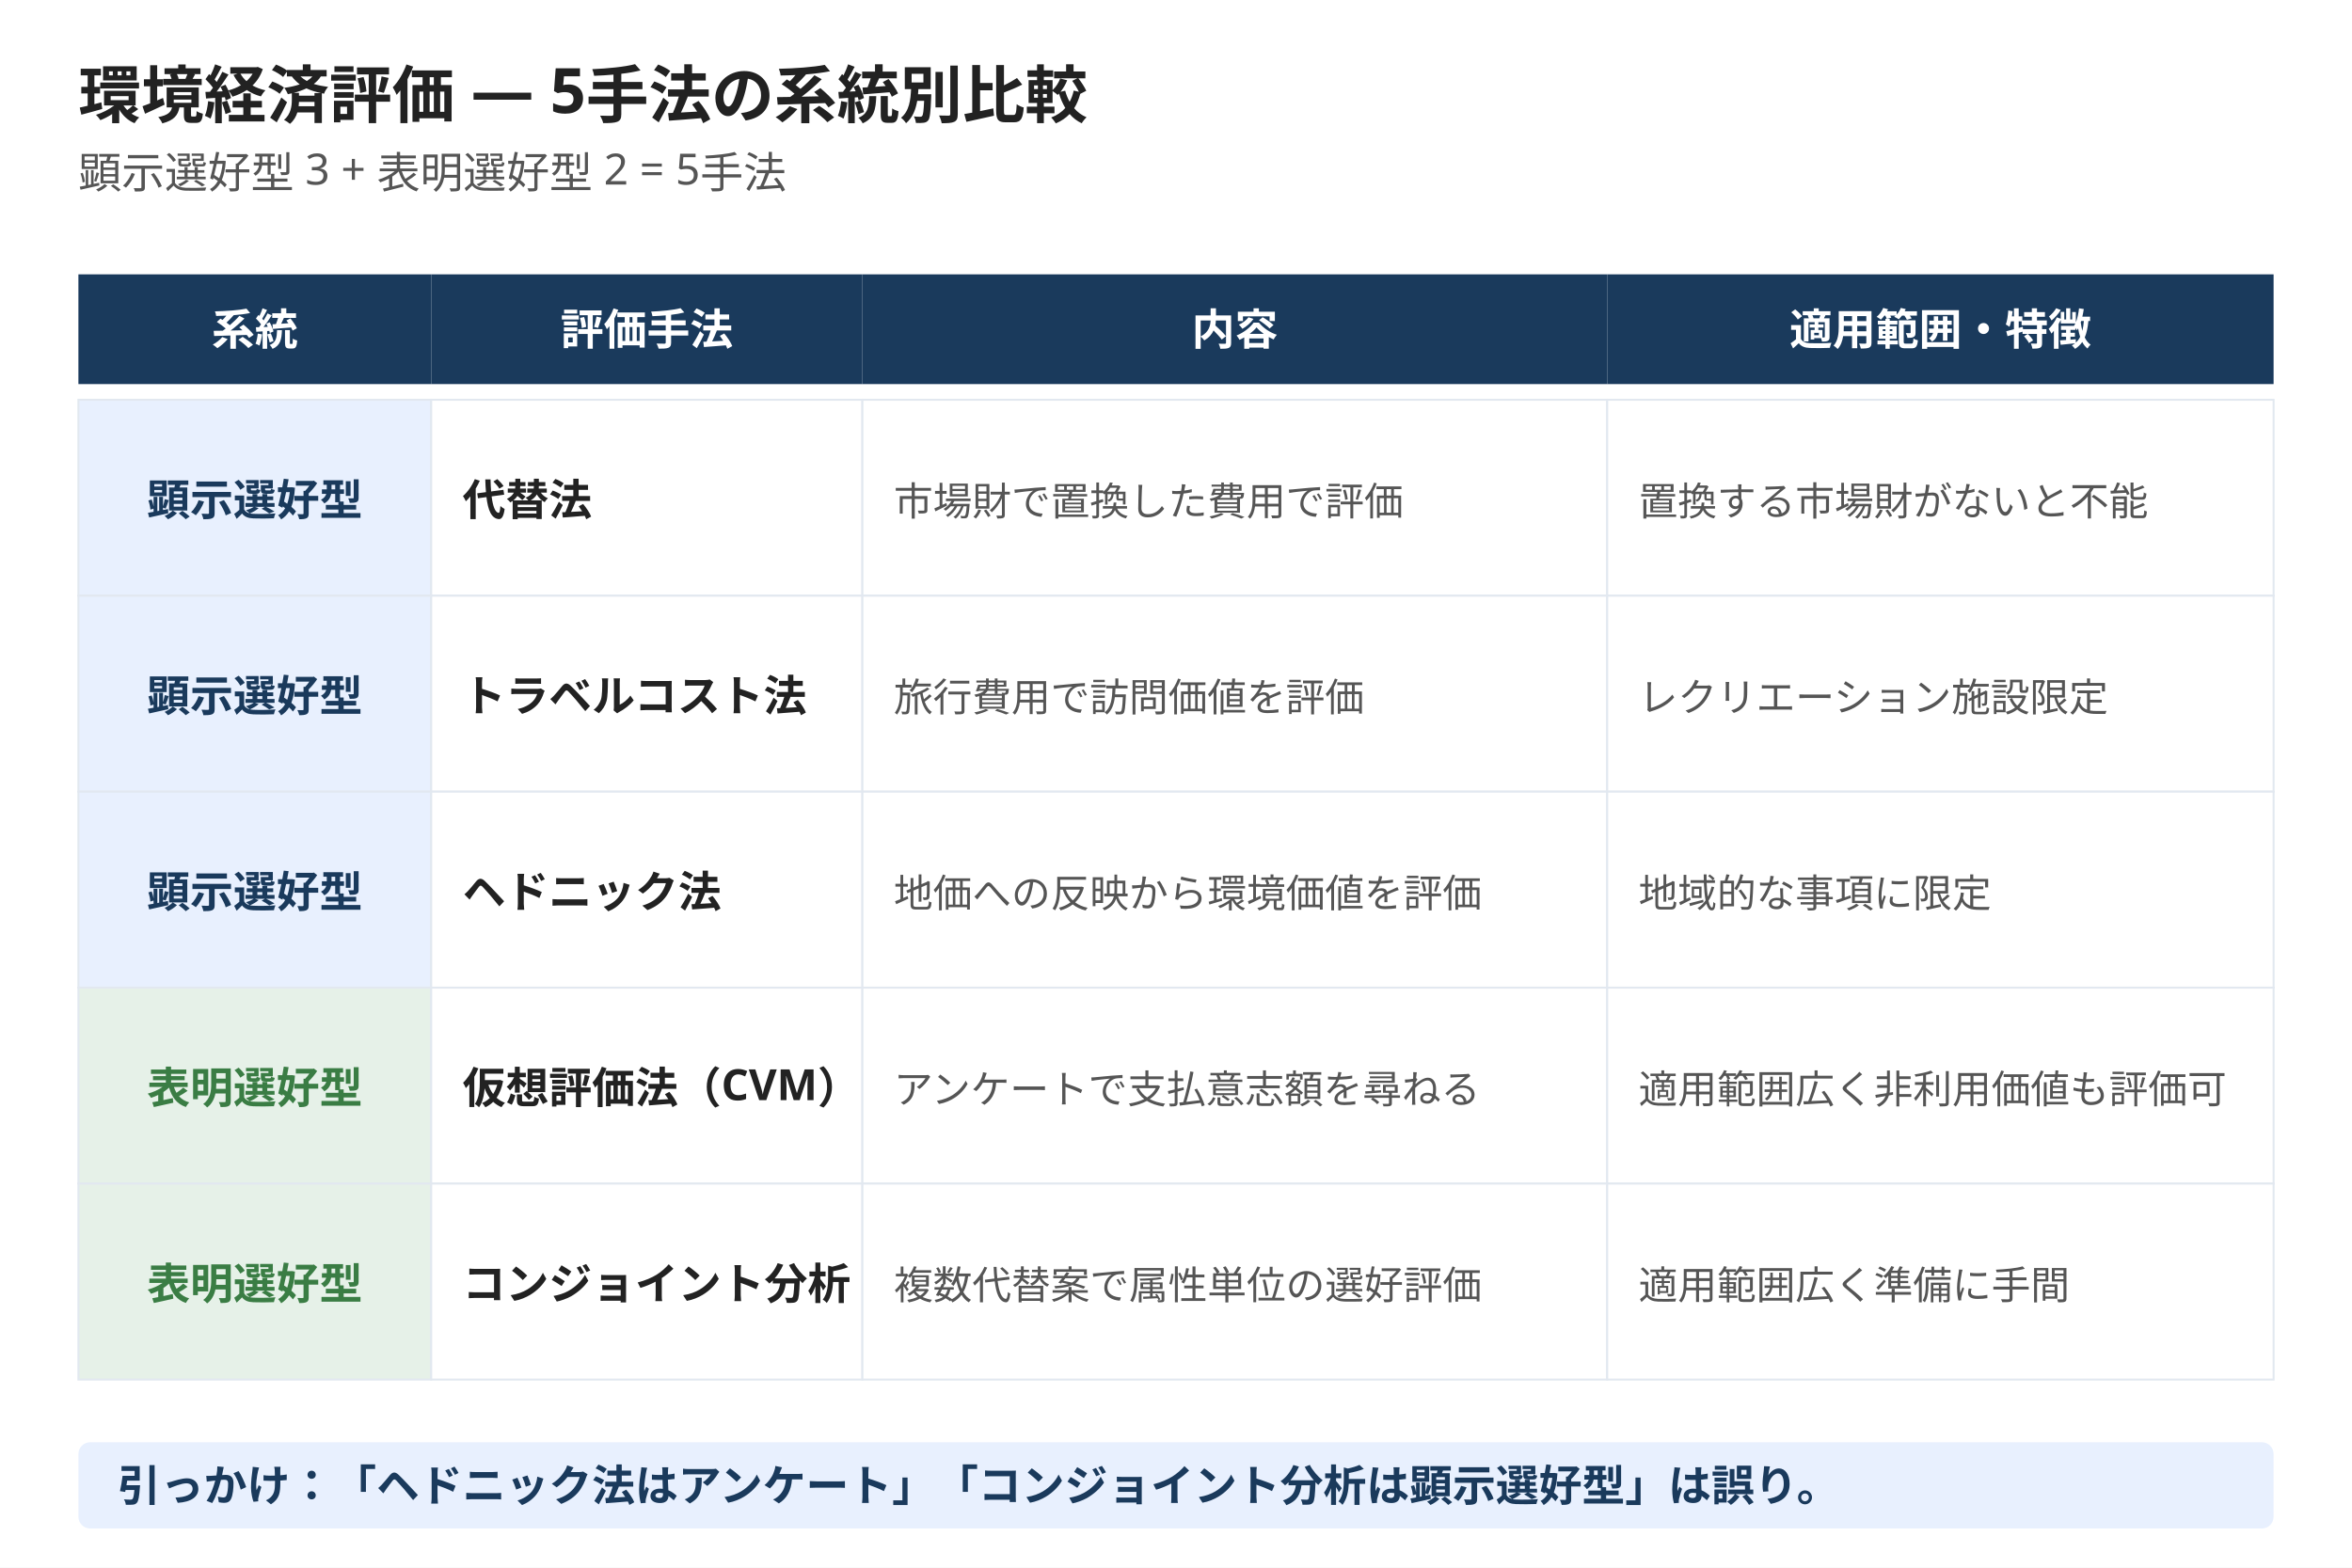
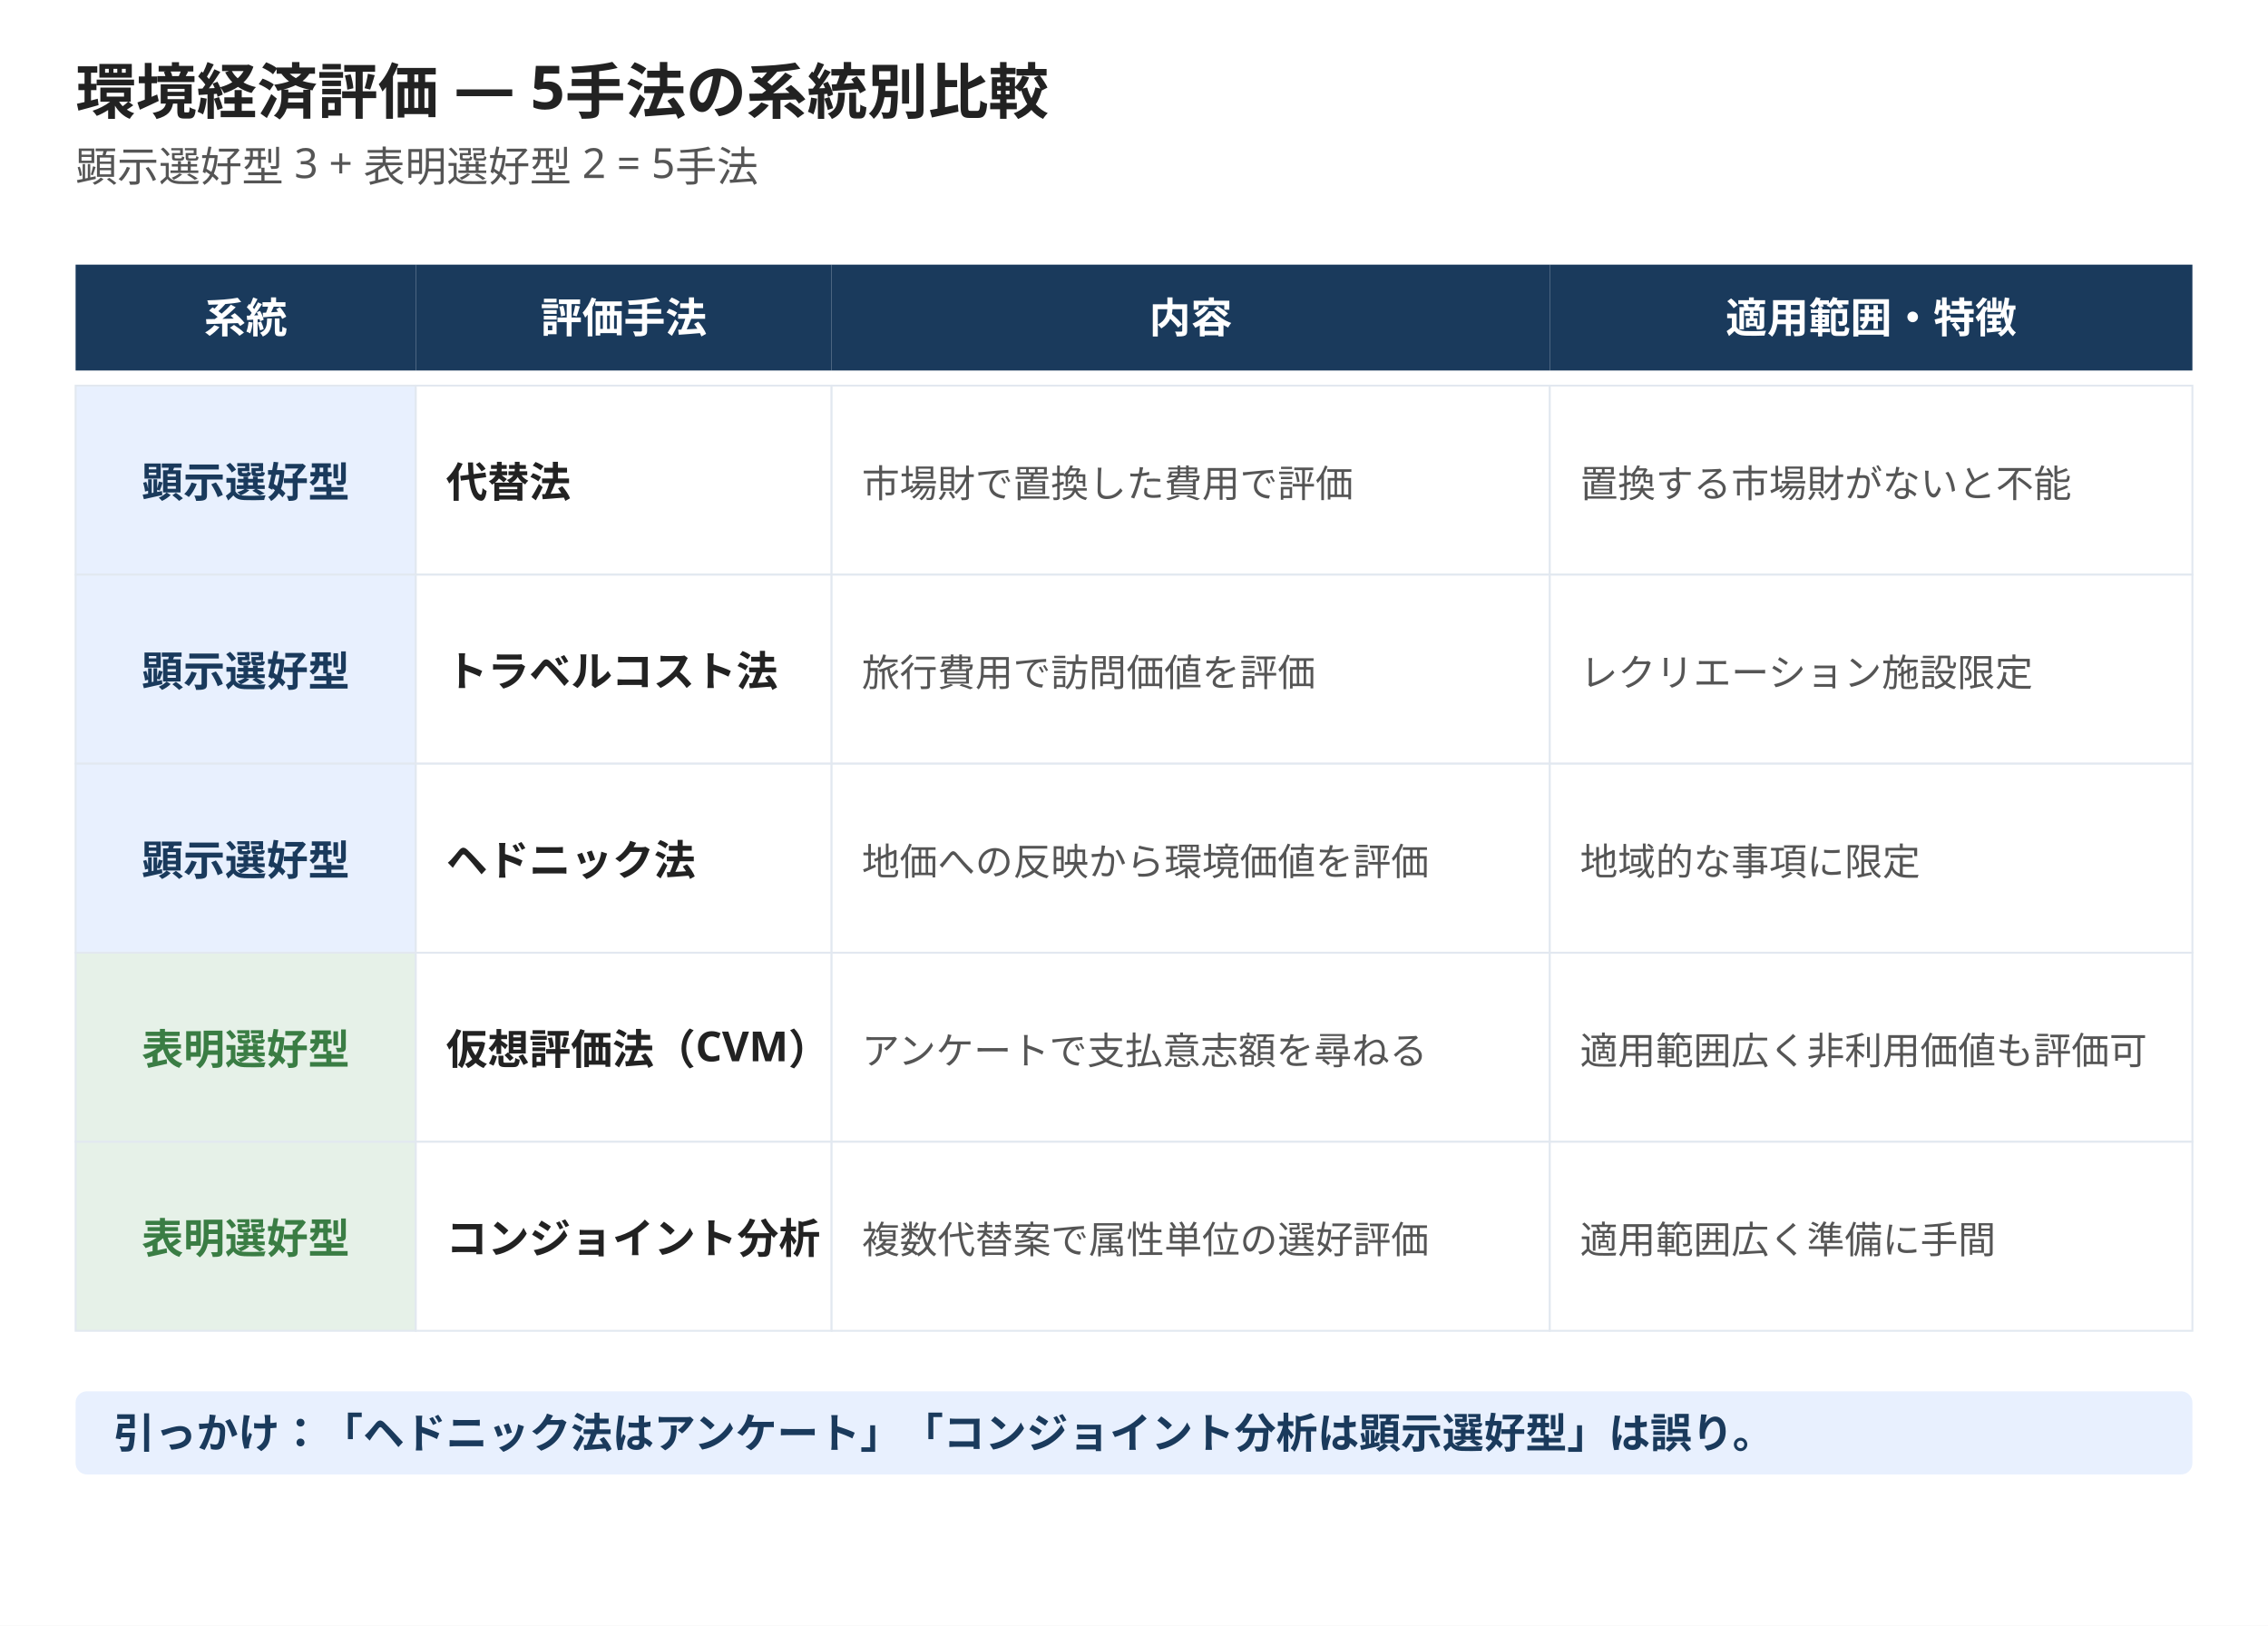
- <svg xmlns="http://www.w3.org/2000/svg" width="1200" height="800" viewBox="0 0 1200 800">
-   <rect width="1200" height="800" fill="#ffffff" />
+ <svg xmlns="http://www.w3.org/2000/svg" width="1200" height="860" viewBox="0 0 1200 860">
+   <rect width="1200" height="860" fill="#ffffff" />
  <text x="40" y="60" font-family="Hiragino Sans, Hiragino Kaku Gothic ProN, Yu Gothic, Noto Sans JP, sans-serif" font-size="32" font-weight="800" fill="#222222">環境経済評価 — 5手法の系統別比較</text>
  <text x="40" y="96" font-family="Hiragino Sans, Hiragino Kaku Gothic ProN, Yu Gothic, Noto Sans JP, sans-serif" font-size="22" fill="#555555">顕示選好型 3 + 表明選好型 2 = 5手法</text>
  <rect x="40" y="140" width="180" height="56" fill="#1a3a5c" />
  <text x="130" y="176" font-family="Hiragino Sans, Hiragino Kaku Gothic ProN, Yu Gothic, Noto Sans JP, sans-serif" font-size="22" font-weight="700" fill="#ffffff" text-anchor="middle">系統</text>
  <rect x="220" y="140" width="220" height="56" fill="#1a3a5c" />
  <text x="330" y="176" font-family="Hiragino Sans, Hiragino Kaku Gothic ProN, Yu Gothic, Noto Sans JP, sans-serif" font-size="22" font-weight="700" fill="#ffffff" text-anchor="middle">評価手法</text>
  <rect x="440" y="140" width="380" height="56" fill="#1a3a5c" />
  <text x="630" y="176" font-family="Hiragino Sans, Hiragino Kaku Gothic ProN, Yu Gothic, Noto Sans JP, sans-serif" font-size="22" font-weight="700" fill="#ffffff" text-anchor="middle">内容</text>
  <rect x="820" y="140" width="340" height="56" fill="#1a3a5c" />
  <text x="990" y="176" font-family="Hiragino Sans, Hiragino Kaku Gothic ProN, Yu Gothic, Noto Sans JP, sans-serif" font-size="22" font-weight="700" fill="#ffffff" text-anchor="middle">適用範囲・特徴</text>
  <rect x="40" y="204" width="180" height="100" fill="#e8f0fe" stroke="#e2e8f0" />
  <text x="130" y="263" font-family="Hiragino Sans, Hiragino Kaku Gothic ProN, Yu Gothic, Noto Sans JP, sans-serif" font-size="22" font-weight="800" fill="#1a3a5c" text-anchor="middle">顕示選好型</text>
  <rect x="220" y="204" width="220" height="100" fill="#ffffff" stroke="#e2e8f0" />
  <text x="236" y="263" font-family="Hiragino Sans, Hiragino Kaku Gothic ProN, Yu Gothic, Noto Sans JP, sans-serif" font-size="22" font-weight="700" fill="#222222">代替法</text>
  <rect x="440" y="204" width="380" height="100" fill="#ffffff" stroke="#e2e8f0" />
  <text x="456" y="263" font-family="Hiragino Sans, Hiragino Kaku Gothic ProN, Yu Gothic, Noto Sans JP, sans-serif" font-size="20" fill="#555555">市場財で置換した費用で評価</text>
  <rect x="820" y="204" width="340" height="100" fill="#ffffff" stroke="#e2e8f0" />
  <text x="836" y="263" font-family="Hiragino Sans, Hiragino Kaku Gothic ProN, Yu Gothic, Noto Sans JP, sans-serif" font-size="20" fill="#555555">置換する市場財がないと不能</text>
  <rect x="40" y="304" width="180" height="100" fill="#e8f0fe" stroke="#e2e8f0" />
  <text x="130" y="363" font-family="Hiragino Sans, Hiragino Kaku Gothic ProN, Yu Gothic, Noto Sans JP, sans-serif" font-size="22" font-weight="800" fill="#1a3a5c" text-anchor="middle">顕示選好型</text>
  <rect x="220" y="304" width="220" height="100" fill="#ffffff" stroke="#e2e8f0" />
  <text x="236" y="363" font-family="Hiragino Sans, Hiragino Kaku Gothic ProN, Yu Gothic, Noto Sans JP, sans-serif" font-size="22" font-weight="700" fill="#222222">トラベルコスト法</text>
  <rect x="440" y="304" width="380" height="100" fill="#ffffff" stroke="#e2e8f0" />
  <text x="456" y="363" font-family="Hiragino Sans, Hiragino Kaku Gothic ProN, Yu Gothic, Noto Sans JP, sans-serif" font-size="20" fill="#555555">旅行費用で訪問価値を評価</text>
  <rect x="820" y="304" width="340" height="100" fill="#ffffff" stroke="#e2e8f0" />
  <text x="836" y="363" font-family="Hiragino Sans, Hiragino Kaku Gothic ProN, Yu Gothic, Noto Sans JP, sans-serif" font-size="20" fill="#555555">レクリエーション施設限定</text>
  <rect x="40" y="404" width="180" height="100" fill="#e8f0fe" stroke="#e2e8f0" />
  <text x="130" y="463" font-family="Hiragino Sans, Hiragino Kaku Gothic ProN, Yu Gothic, Noto Sans JP, sans-serif" font-size="22" font-weight="800" fill="#1a3a5c" text-anchor="middle">顕示選好型</text>
  <rect x="220" y="404" width="220" height="100" fill="#ffffff" stroke="#e2e8f0" />
  <text x="236" y="463" font-family="Hiragino Sans, Hiragino Kaku Gothic ProN, Yu Gothic, Noto Sans JP, sans-serif" font-size="22" font-weight="700" fill="#222222">ヘドニック法</text>
  <rect x="440" y="404" width="380" height="100" fill="#ffffff" stroke="#e2e8f0" />
  <text x="456" y="463" font-family="Hiragino Sans, Hiragino Kaku Gothic ProN, Yu Gothic, Noto Sans JP, sans-serif" font-size="20" fill="#555555">地価への反映から環境価値を評価</text>
  <rect x="820" y="404" width="340" height="100" fill="#ffffff" stroke="#e2e8f0" />
  <text x="836" y="463" font-family="Hiragino Sans, Hiragino Kaku Gothic ProN, Yu Gothic, Noto Sans JP, sans-serif" font-size="20" fill="#555555">地域的な事項に限定</text>
  <rect x="40" y="504" width="180" height="100" fill="#e6f1e8" stroke="#e2e8f0" />
  <text x="130" y="563" font-family="Hiragino Sans, Hiragino Kaku Gothic ProN, Yu Gothic, Noto Sans JP, sans-serif" font-size="22" font-weight="800" fill="#3a7d44" text-anchor="middle">表明選好型</text>
  <rect x="220" y="504" width="220" height="100" fill="#ffffff" stroke="#e2e8f0" />
  <text x="236" y="563" font-family="Hiragino Sans, Hiragino Kaku Gothic ProN, Yu Gothic, Noto Sans JP, sans-serif" font-size="22" font-weight="700" fill="#222222">仮想評価法（CVM）</text>
  <rect x="440" y="504" width="380" height="100" fill="#ffffff" stroke="#e2e8f0" />
  <text x="456" y="563" font-family="Hiragino Sans, Hiragino Kaku Gothic ProN, Yu Gothic, Noto Sans JP, sans-serif" font-size="20" fill="#555555">アンケートで支払意志額を尋ねる</text>
  <rect x="820" y="504" width="340" height="100" fill="#ffffff" stroke="#e2e8f0" />
  <text x="836" y="563" font-family="Hiragino Sans, Hiragino Kaku Gothic ProN, Yu Gothic, Noto Sans JP, sans-serif" font-size="20" fill="#555555">適用範囲広く非利用価値も評価可</text>
  <rect x="40" y="604" width="180" height="100" fill="#e6f1e8" stroke="#e2e8f0" />
  <text x="130" y="663" font-family="Hiragino Sans, Hiragino Kaku Gothic ProN, Yu Gothic, Noto Sans JP, sans-serif" font-size="22" font-weight="800" fill="#3a7d44" text-anchor="middle">表明選好型</text>
  <rect x="220" y="604" width="220" height="100" fill="#ffffff" stroke="#e2e8f0" />
  <text x="236" y="663" font-family="Hiragino Sans, Hiragino Kaku Gothic ProN, Yu Gothic, Noto Sans JP, sans-serif" font-size="22" font-weight="700" fill="#222222">コンジョイント分析</text>
  <rect x="440" y="604" width="380" height="100" fill="#ffffff" stroke="#e2e8f0" />
  <text x="456" y="663" font-family="Hiragino Sans, Hiragino Kaku Gothic ProN, Yu Gothic, Noto Sans JP, sans-serif" font-size="20" fill="#555555">複数代替案で属性単位の選好評価</text>
  <rect x="820" y="604" width="340" height="100" fill="#ffffff" stroke="#e2e8f0" />
  <text x="836" y="663" font-family="Hiragino Sans, Hiragino Kaku Gothic ProN, Yu Gothic, Noto Sans JP, sans-serif" font-size="20" fill="#555555">適用範囲広く準備に手間</text>
  <rect x="40" y="736" width="1120" height="44" rx="6" fill="#e8f0fe" />
  <text x="60" y="766" font-family="Hiragino Sans, Hiragino Kaku Gothic ProN, Yu Gothic, Noto Sans JP, sans-serif" font-size="22" font-weight="600" fill="#1a3a5c">引っかけ：「ヘドニック法はアンケート」「コンジョイント分析は顕示選好型」は誤り。</text>
</svg>
